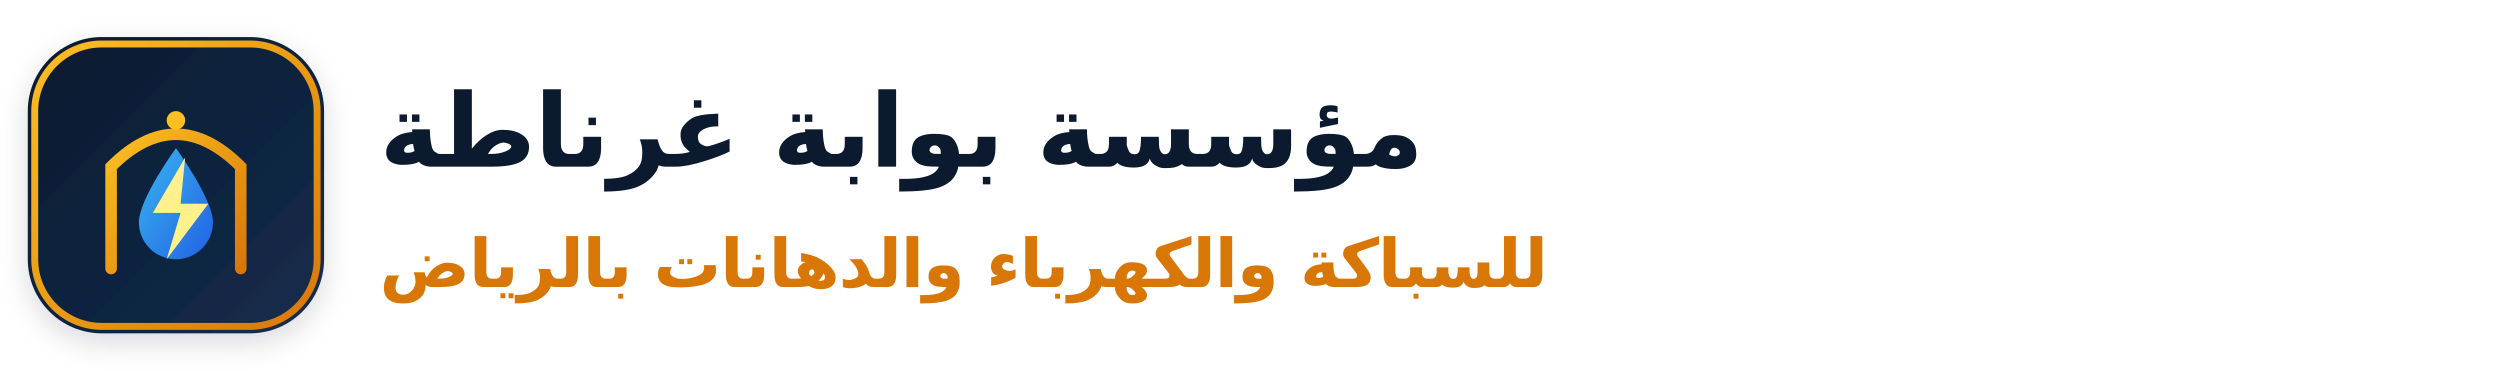
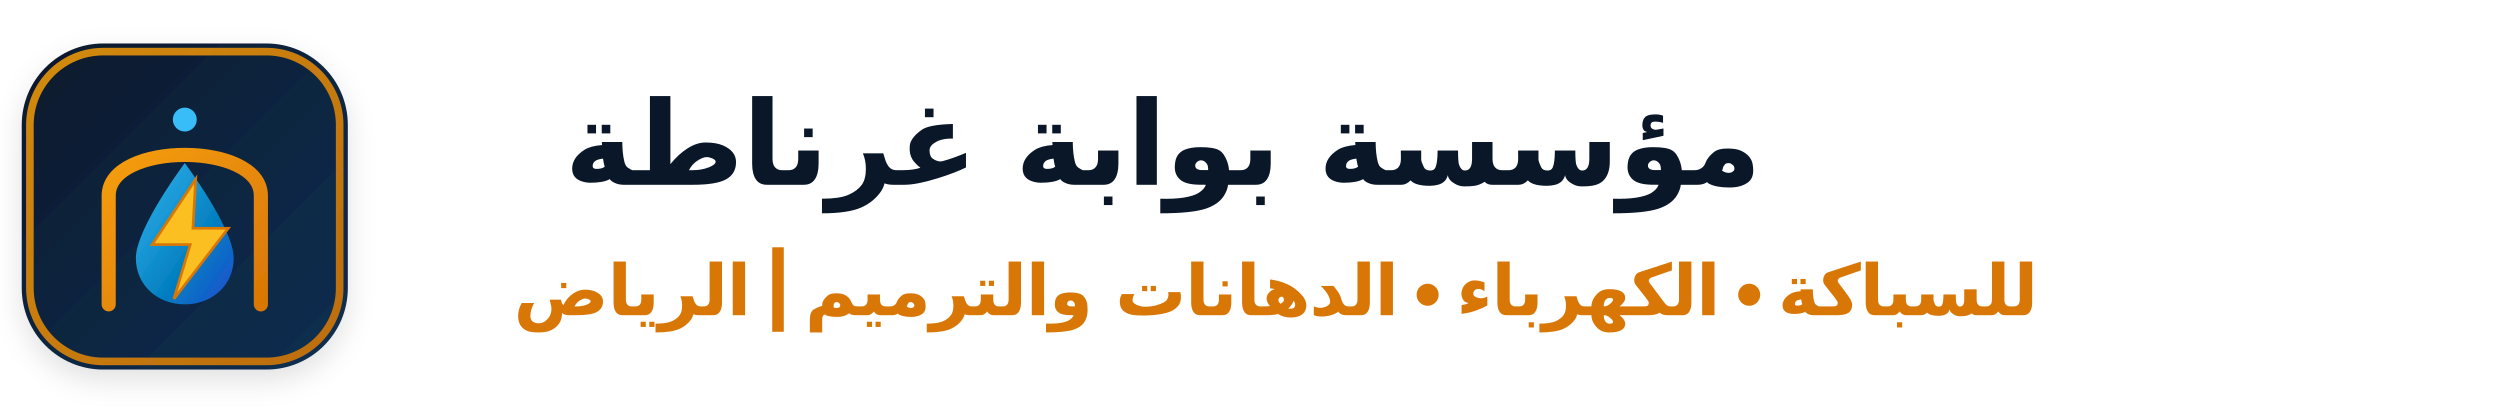
- <svg xmlns="http://www.w3.org/2000/svg" viewBox="0 0 540 80" width="100%" height="100%" text-rendering="geometricPrecision" shape-rendering="geometricPrecision">
+ <svg xmlns="http://www.w3.org/2000/svg" viewBox="0 0 460 76" width="100%" height="100%" xml:space="preserve">
  <defs>
-     <linearGradient id="bgGrad" x1="0%" y1="0%" x2="100%" y2="100%">
-       <stop offset="0%" stop-color="#0b1a2e" />
-       <stop offset="100%" stop-color="#142c4d" />
+     <linearGradient id="shieldGrad" x1="0%" y1="0%" x2="100%" y2="100%">
+       <stop offset="0%" stop-color="#091729" />
+       <stop offset="50%" stop-color="#0e2540" />
+       <stop offset="100%" stop-color="#122f52" />
    </linearGradient>
-     <linearGradient id="goldGrad" x1="0%" y1="0%" x2="100%" y2="100%">
-       <stop offset="0%" stop-color="#fbbf24" />
+     <linearGradient id="goldAcc" x1="0%" y1="0%" x2="100%" y2="100%">
+       <stop offset="0%" stop-color="#f59e0b" />
      <stop offset="100%" stop-color="#d97706" />
    </linearGradient>
-     <linearGradient id="blueGrad" x1="0%" y1="0%" x2="100%" y2="100%">
+     <linearGradient id="cyanAcc" x1="0%" y1="0%" x2="100%" y2="100%">
      <stop offset="0%" stop-color="#38bdf8" />
-       <stop offset="100%" stop-color="#2563eb" />
+       <stop offset="60%" stop-color="#0284c7" />
+       <stop offset="100%" stop-color="#1d4ed8" />
    </linearGradient>
-     <filter id="logoShadow" x="-10%" y="-10%" width="130%" height="130%">
-       <feDropShadow dx="0" dy="2" stdDeviation="3" flood-color="#08182b" flood-opacity="0.15" />
+     <filter id="softGlow" x="-15%" y="-15%" width="130%" height="130%">
+       <feDropShadow dx="0" dy="2" stdDeviation="2.5" flood-color="#091729" flood-opacity="0.12" />
    </filter>
  </defs>
-   <g transform="translate(6, 8)" filter="url(#logoShadow)">
-     <rect x="0" y="0" width="64" height="64" rx="16" fill="url(#bgGrad)" />
-     <rect x="1.5" y="1.5" width="61" height="61" rx="14.5" fill="none" stroke="url(#goldGrad)" stroke-width="1.5" />
-     <path d="M18 50 V28 Q32 14 46 28 V50" fill="none" stroke="url(#goldGrad)" stroke-width="2.5" stroke-linecap="round" />
-     <path d="M32 24 C32 24 24 35 24 40 A8 8 0 0 0 40 40 C40 35 32 24 32 24 Z" fill="url(#blueGrad)" opacity="0.95" />
-     <polygon points="34,26 27,38 33,38 30,48 39,36 33,36" fill="#fef08a" />
-     <circle cx="32" cy="18" r="2" fill="#fbbf24" />
+   <g transform="translate(4, 8)" filter="url(#softGlow)">
+     <rect x="0" y="0" width="60" height="60" rx="15" fill="url(#shieldGrad)" />
+     <rect x="1.5" y="1.5" width="57" height="57" rx="13.5" fill="none" stroke="url(#goldAcc)" stroke-width="1.4" opacity="0.85" />
+     <path d="M 16 48 L 16 28 C 16 18, 44 18, 44 28 L 44 48" fill="none" stroke="url(#goldAcc)" stroke-width="2.6" stroke-linecap="round" stroke-linejoin="round" />
+     <path d="M 30 22 C 30 22, 21 34, 21 39.5 C 21 44.5, 25 48, 30 48 C 35 48, 39 44.5, 39 39.5 C 39 34, 30 22, 30 22 Z" fill="url(#cyanAcc)" opacity="0.95" />
+     <polygon points="32,25 24,37 31,37 28,47 38,34 31.5,34" fill="#fbbf24" stroke="#d97706" stroke-width="0.5" />
+     <circle cx="30" cy="14" r="2.2" fill="#38bdf8" />
  </g>
-   <g transform="translate(82, 0)">
-     <text x="0" y="36" font-family="'Cairo', 'Tajawal', -apple-system, BlinkMacSystemFont, 'Segoe UI', Tahoma, sans-serif" font-size="22" font-weight="900" fill="#0b1a2e" letter-spacing="-0.3">
+   <g transform="translate(76, 0)">
+     <text x="0" y="34" font-family="'Tajawal', 'Cairo', system-ui, -apple-system, 'Segoe UI', Tahoma, sans-serif" font-size="21.5" font-weight="900" fill="#091729" letter-spacing="-0.3">
      مؤسسة بوابة غرناطة
    </text>
-     <text x="0" y="62" font-family="'Cairo', 'Tajawal', -apple-system, BlinkMacSystemFont, 'Segoe UI', Tahoma, sans-serif" font-size="14.5" font-weight="800" fill="#d97706" letter-spacing="-0.2">
-       للسباكة والكهرباء والدهانات بالرياض
+     <text x="0" y="58" font-family="'Tajawal', 'Cairo', system-ui, -apple-system, 'Segoe UI', Tahoma, sans-serif" font-size="13" font-weight="800" fill="#d97706" letter-spacing="-0.2">
+       للسباكة • الكهرباء • الدهانات والترميم | الرياض
    </text>
  </g>
</svg>
